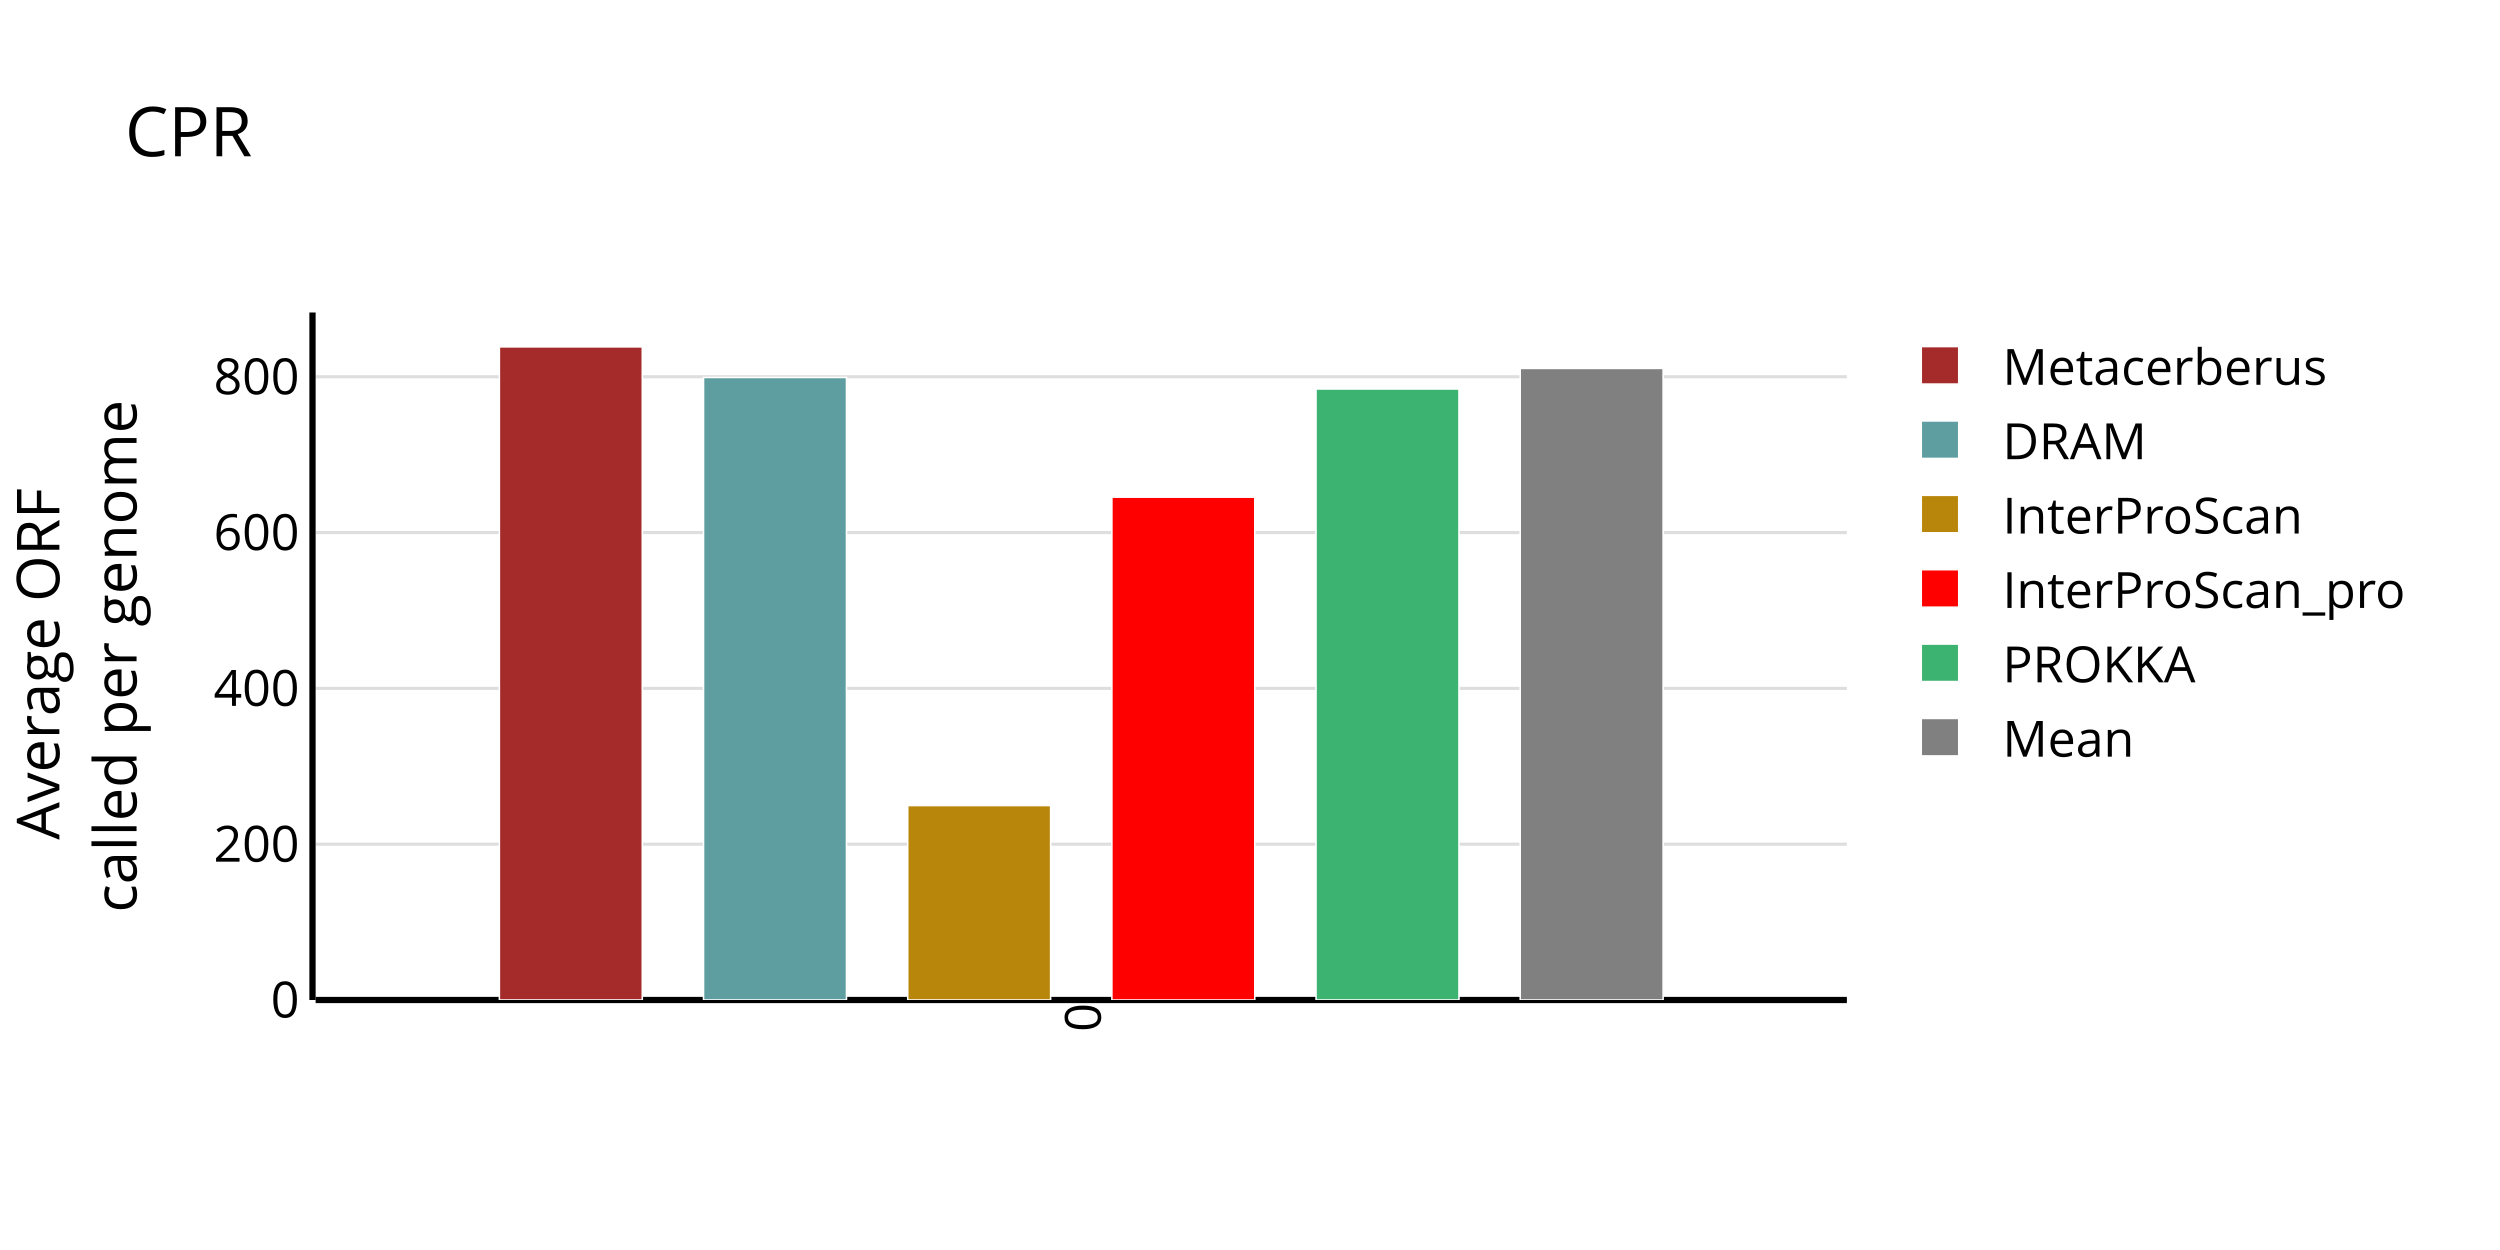
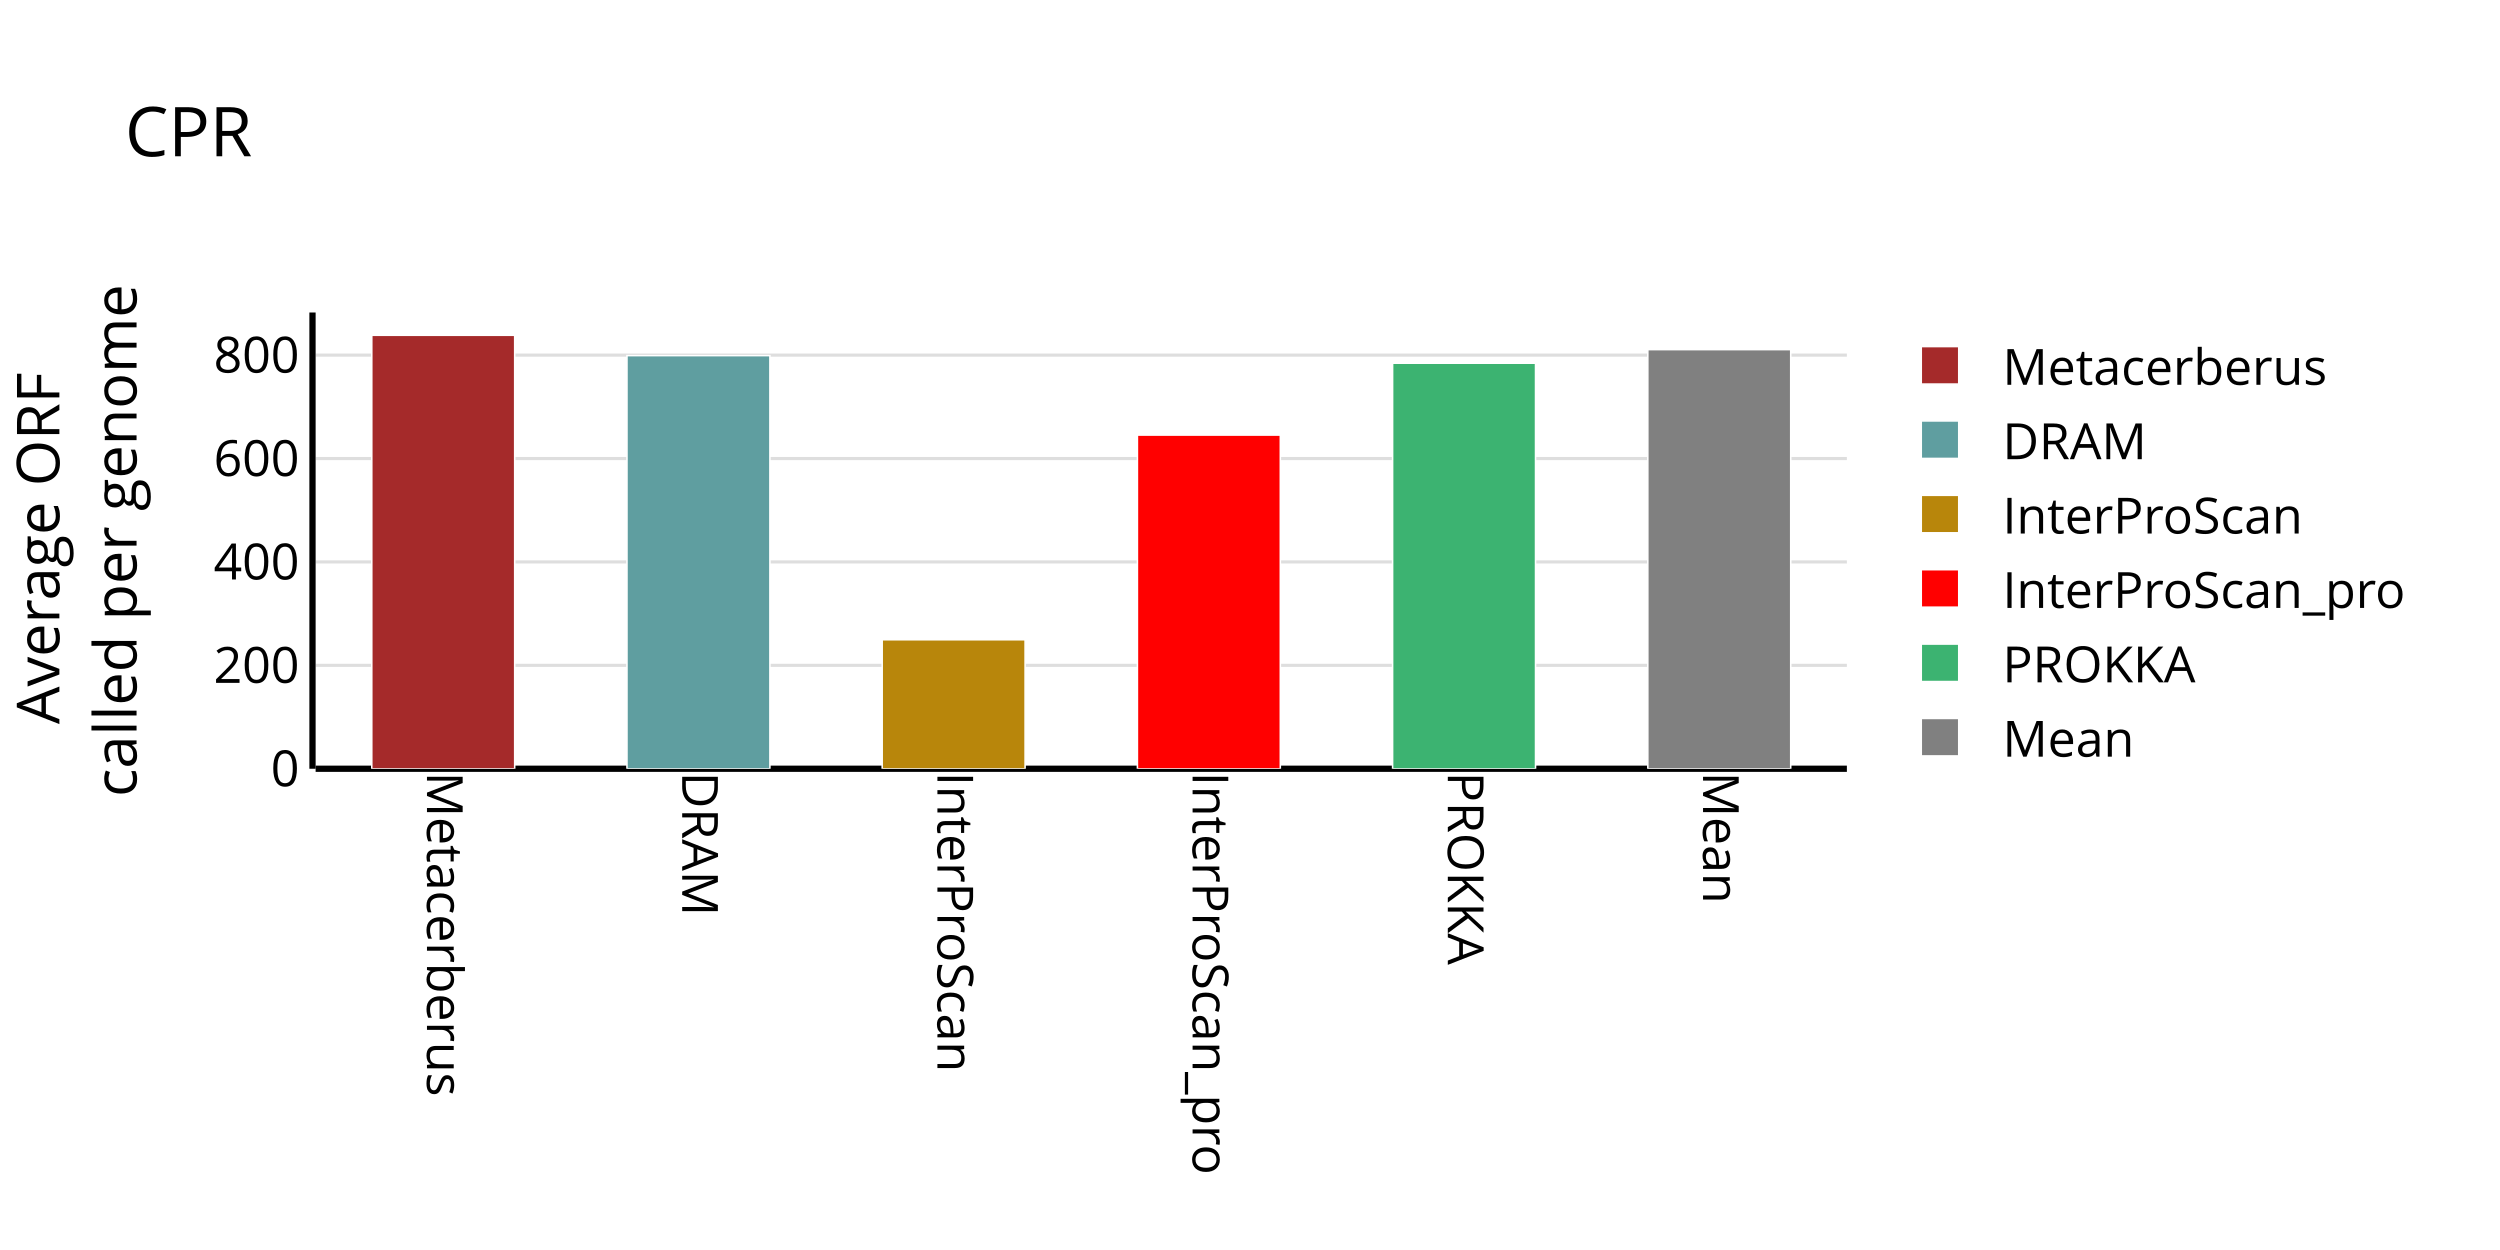
<svg xmlns="http://www.w3.org/2000/svg" class="main-svg" width="800" height="400" style="" viewBox="0 0 800 400">
  <rect x="0" y="0" width="800" height="400" style="fill: rgb(255, 255, 255); fill-opacity: 1;" />
-   <defs id="defs-7252b1">
+   <defs id="defs-c880fa">
    <g class="clips">
-       <clipPath id="clip7252b1xyplot" class="plotclip">
-         <rect width="490" height="220" />
-       </clipPath>
-       <clipPath class="axesclip" id="clip7252b1x">
+       <clipPath id="clipc880faxyplot" class="plotclip">
+         <rect width="490" height="146" />
+       </clipPath>
+       <clipPath class="axesclip" id="clipc880fax">
        <rect x="101" y="0" width="490" height="400" />
      </clipPath>
-       <clipPath class="axesclip" id="clip7252b1y">
-         <rect x="0" y="100" width="800" height="220" />
-       </clipPath>
-       <clipPath class="axesclip" id="clip7252b1xy">
-         <rect x="101" y="100" width="490" height="220" />
+       <clipPath class="axesclip" id="clipc880fay">
+         <rect x="0" y="100" width="800" height="146" />
+       </clipPath>
+       <clipPath class="axesclip" id="clipc880faxy">
+         <rect x="101" y="100" width="490" height="146" />
      </clipPath>
    </g>
    <g class="gradients" />
    <g class="patterns" />
  </defs>
  <g class="bglayer" />
  <g class="layer-below">
    <g class="imagelayer" />
    <g class="shapelayer" />
  </g>
  <g class="cartesianlayer">
    <g class="subplot xy">
      <g class="layer-subplot">
        <g class="shapelayer" />
        <g class="imagelayer" />
      </g>
      <g class="gridlayer">
        <g class="x">
-           <path class="xgrid crisp" transform="translate(346,0)" d="M0,100v220" style="stroke: rgb(0, 0, 0); stroke-opacity: 0; stroke-width: 1px;" />
+           <path class="xgrid crisp" transform="translate(141.83,0)" d="M0,100v146" style="stroke: rgb(0, 0, 0); stroke-opacity: 0; stroke-width: 1px;" />
+           <path class="xgrid crisp" transform="translate(223.5,0)" d="M0,100v146" style="stroke: rgb(0, 0, 0); stroke-opacity: 0; stroke-width: 1px;" />
+           <path class="xgrid crisp" transform="translate(305.17,0)" d="M0,100v146" style="stroke: rgb(0, 0, 0); stroke-opacity: 0; stroke-width: 1px;" />
+           <path class="xgrid crisp" transform="translate(386.83,0)" d="M0,100v146" style="stroke: rgb(0, 0, 0); stroke-opacity: 0; stroke-width: 1px;" />
+           <path class="xgrid crisp" transform="translate(468.5,0)" d="M0,100v146" style="stroke: rgb(0, 0, 0); stroke-opacity: 0; stroke-width: 1px;" />
+           <path class="xgrid crisp" transform="translate(550.17,0)" d="M0,100v146" style="stroke: rgb(0, 0, 0); stroke-opacity: 0; stroke-width: 1px;" />
        </g>
        <g class="y">
-           <path class="ygrid crisp" transform="translate(0,270.14)" d="M101,0h490" style="stroke: rgb(38, 38, 38); stroke-opacity: 0.15; stroke-width: 1px;" />
-           <path class="ygrid crisp" transform="translate(0,220.28)" d="M101,0h490" style="stroke: rgb(38, 38, 38); stroke-opacity: 0.15; stroke-width: 1px;" />
-           <path class="ygrid crisp" transform="translate(0,170.42)" d="M101,0h490" style="stroke: rgb(38, 38, 38); stroke-opacity: 0.15; stroke-width: 1px;" />
-           <path class="ygrid crisp" transform="translate(0,120.56)" d="M101,0h490" style="stroke: rgb(38, 38, 38); stroke-opacity: 0.15; stroke-width: 1px;" />
+           <path class="ygrid crisp" transform="translate(0,212.91)" d="M101,0h490" style="stroke: rgb(38, 38, 38); stroke-opacity: 0.15; stroke-width: 1px;" />
+           <path class="ygrid crisp" transform="translate(0,179.82)" d="M101,0h490" style="stroke: rgb(38, 38, 38); stroke-opacity: 0.15; stroke-width: 1px;" />
+           <path class="ygrid crisp" transform="translate(0,146.73)" d="M101,0h490" style="stroke: rgb(38, 38, 38); stroke-opacity: 0.15; stroke-width: 1px;" />
+           <path class="ygrid crisp" transform="translate(0,113.64)" d="M101,0h490" style="stroke: rgb(38, 38, 38); stroke-opacity: 0.15; stroke-width: 1px;" />
        </g>
      </g>
      <g class="zerolinelayer">
-         <path class="yzl zl crisp" transform="translate(0,320)" d="M101,0h490" style="stroke: rgb(0, 0, 0); stroke-opacity: 1; stroke-width: 2px;" />
+         <path class="yzl zl crisp" transform="translate(0,246)" d="M101,0h490" style="stroke: rgb(0, 0, 0); stroke-opacity: 1; stroke-width: 2px;" />
      </g>
      <path class="xlines-below" />
      <path class="ylines-below" />
      <g class="overlines-below" />
      <g class="xaxislayer-below" />
      <g class="yaxislayer-below" />
      <g class="overaxes-below" />
-       <g class="plot" transform="translate(101,100)" clip-path="url(#clip7252b1xyplot)">
+       <g class="plot" transform="translate(101,100)" clip-path="url(#clipc880faxyplot)">
        <g class="barlayer mlayer">
          <g class="trace bars" style="opacity: 1;">
            <g class="points">
              <g class="point">
-                 <path d="M58.8,220V11H104.53V220Z" style="vector-effect: non-scaling-stroke; opacity: 1; stroke-width: 0.5px; fill: rgb(165, 42, 42); fill-opacity: 1; stroke: rgb(255, 255, 255); stroke-opacity: 1;" />
-               </g>
-             </g>
-           </g>
-           <g class="trace bars" style="opacity: 1;">
-             <g class="points">
-               <g class="point">
-                 <path d="M124.13,220V20.79H169.87V220Z" style="vector-effect: non-scaling-stroke; opacity: 1; stroke-width: 0.5px; fill: rgb(95, 158, 160); fill-opacity: 1; stroke: rgb(255, 255, 255); stroke-opacity: 1;" />
-               </g>
-             </g>
-           </g>
-           <g class="trace bars" style="opacity: 1;">
-             <g class="points">
-               <g class="point">
-                 <path d="M189.47,220V157.78H235.2V220Z" style="vector-effect: non-scaling-stroke; opacity: 1; stroke-width: 0.5px; fill: rgb(184, 134, 11); fill-opacity: 1; stroke: rgb(255, 255, 255); stroke-opacity: 1;" />
-               </g>
-             </g>
-           </g>
-           <g class="trace bars" style="opacity: 1;">
-             <g class="points">
-               <g class="point">
-                 <path d="M254.8,220V59.09H300.53V220Z" style="vector-effect: non-scaling-stroke; opacity: 1; stroke-width: 0.5px; fill: rgb(255, 0, 0); fill-opacity: 1; stroke: rgb(255, 255, 255); stroke-opacity: 1;" />
-               </g>
-             </g>
-           </g>
-           <g class="trace bars" style="opacity: 1;">
-             <g class="points">
-               <g class="point">
-                 <path d="M320.13,220V24.48H365.87V220Z" style="vector-effect: non-scaling-stroke; opacity: 1; stroke-width: 0.5px; fill: rgb(60, 179, 113); fill-opacity: 1; stroke: rgb(255, 255, 255); stroke-opacity: 1;" />
-               </g>
-             </g>
-           </g>
-           <g class="trace bars" style="opacity: 1;">
-             <g class="points">
-               <g class="point">
-                 <path d="M385.47,220V17.89H431.2V220Z" style="vector-effect: non-scaling-stroke; opacity: 1; stroke-width: 0.5px; fill: rgb(128, 128, 128); fill-opacity: 1; stroke: rgb(255, 255, 255); stroke-opacity: 1;" />
+                 <path d="M17.97,146V7.3H63.7V146Z" style="vector-effect: non-scaling-stroke; opacity: 1; stroke-width: 0.5px; fill: rgb(165, 42, 42); fill-opacity: 1; stroke: rgb(255, 255, 255); stroke-opacity: 1;" />
+               </g>
+             </g>
+           </g>
+           <g class="trace bars" style="opacity: 1;">
+             <g class="points">
+               <g class="point">
+                 <path d="M99.63,146V13.8H145.37V146Z" style="vector-effect: non-scaling-stroke; opacity: 1; stroke-width: 0.5px; fill: rgb(95, 158, 160); fill-opacity: 1; stroke: rgb(255, 255, 255); stroke-opacity: 1;" />
+               </g>
+             </g>
+           </g>
+           <g class="trace bars" style="opacity: 1;">
+             <g class="points">
+               <g class="point">
+                 <path d="M181.3,146V104.71H227.03V146Z" style="vector-effect: non-scaling-stroke; opacity: 1; stroke-width: 0.5px; fill: rgb(184, 134, 11); fill-opacity: 1; stroke: rgb(255, 255, 255); stroke-opacity: 1;" />
+               </g>
+             </g>
+           </g>
+           <g class="trace bars" style="opacity: 1;">
+             <g class="points">
+               <g class="point">
+                 <path d="M262.97,146V39.22H308.7V146Z" style="vector-effect: non-scaling-stroke; opacity: 1; stroke-width: 0.5px; fill: rgb(255, 0, 0); fill-opacity: 1; stroke: rgb(255, 255, 255); stroke-opacity: 1;" />
+               </g>
+             </g>
+           </g>
+           <g class="trace bars" style="opacity: 1;">
+             <g class="points">
+               <g class="point">
+                 <path d="M344.63,146V16.24H390.37V146Z" style="vector-effect: non-scaling-stroke; opacity: 1; stroke-width: 0.5px; fill: rgb(60, 179, 113); fill-opacity: 1; stroke: rgb(255, 255, 255); stroke-opacity: 1;" />
+               </g>
+             </g>
+           </g>
+           <g class="trace bars" style="opacity: 1;">
+             <g class="points">
+               <g class="point">
+                 <path d="M426.3,146V11.87H472.03V146Z" style="vector-effect: non-scaling-stroke; opacity: 1; stroke-width: 0.5px; fill: rgb(128, 128, 128); fill-opacity: 1; stroke: rgb(255, 255, 255); stroke-opacity: 1;" />
              </g>
            </g>
          </g>
        </g>
      </g>
      <g class="overplot" />
      <path class="xlines-above crisp" d="M0,0" style="fill: none;" />
-       <path class="ylines-above crisp" d="M100,100V320" style="fill: none; stroke-width: 2px; stroke: rgb(0, 0, 0); stroke-opacity: 1;" />
+       <path class="ylines-above crisp" d="M100,100V246" style="fill: none; stroke-width: 2px; stroke: rgb(0, 0, 0); stroke-opacity: 1;" />
      <g class="overlines-above" />
      <g class="xaxislayer-above">
        <g class="xtick">
-           <text text-anchor="start" x="2.8" y="329" transform="translate(346,0) rotate(90,2.8,321)" style="font-family: 'Open Sans', verdana, arial, sans-serif; font-size: 16px; fill: rgb(0, 0, 0); fill-opacity: 1; white-space: pre; opacity: 1;">0</text>
+           <text text-anchor="start" x="2.8" y="255" transform="translate(141.83,0) rotate(90,2.8,247)" style="font-family: 'Open Sans', verdana, arial, sans-serif; font-size: 16px; fill: rgb(0, 0, 0); fill-opacity: 1; white-space: pre; opacity: 1;">Metacerberus</text>
+         </g>
+         <g class="xtick">
+           <text text-anchor="start" x="2.8" y="255" transform="translate(223.5,0) rotate(90,2.8,247)" style="font-family: 'Open Sans', verdana, arial, sans-serif; font-size: 16px; fill: rgb(0, 0, 0); fill-opacity: 1; white-space: pre; opacity: 1;">DRAM</text>
+         </g>
+         <g class="xtick">
+           <text text-anchor="start" x="2.8" y="255" transform="translate(305.17,0) rotate(90,2.8,247)" style="font-family: 'Open Sans', verdana, arial, sans-serif; font-size: 16px; fill: rgb(0, 0, 0); fill-opacity: 1; white-space: pre; opacity: 1;">InterProScan</text>
+         </g>
+         <g class="xtick">
+           <text text-anchor="start" x="2.8" y="255" transform="translate(386.83,0) rotate(90,2.8,247)" style="font-family: 'Open Sans', verdana, arial, sans-serif; font-size: 16px; fill: rgb(0, 0, 0); fill-opacity: 1; white-space: pre; opacity: 1;">InterProScan_pro</text>
+         </g>
+         <g class="xtick">
+           <text text-anchor="start" x="2.8" y="255" transform="translate(468.5,0) rotate(90,2.8,247)" style="font-family: 'Open Sans', verdana, arial, sans-serif; font-size: 16px; fill: rgb(0, 0, 0); fill-opacity: 1; white-space: pre; opacity: 1;">PROKKA</text>
+         </g>
+         <g class="xtick">
+           <text text-anchor="start" x="2.8" y="255" transform="translate(550.17,0) rotate(90,2.8,247)" style="font-family: 'Open Sans', verdana, arial, sans-serif; font-size: 16px; fill: rgb(0, 0, 0); fill-opacity: 1; white-space: pre; opacity: 1;">Mean</text>
        </g>
      </g>
      <g class="yaxislayer-above">
        <g class="ytick">
-           <text text-anchor="end" x="95.8" y="5.6" transform="translate(0,320)" style="font-family: 'Open Sans', verdana, arial, sans-serif; font-size: 16px; fill: rgb(0, 0, 0); fill-opacity: 1; white-space: pre; opacity: 1;">0</text>
-         </g>
-         <g class="ytick">
-           <text text-anchor="end" x="95.8" y="5.6" style="font-family: 'Open Sans', verdana, arial, sans-serif; font-size: 16px; fill: rgb(0, 0, 0); fill-opacity: 1; white-space: pre; opacity: 1;" transform="translate(0,270.14)">200</text>
-         </g>
-         <g class="ytick">
-           <text text-anchor="end" x="95.8" y="5.6" style="font-family: 'Open Sans', verdana, arial, sans-serif; font-size: 16px; fill: rgb(0, 0, 0); fill-opacity: 1; white-space: pre; opacity: 1;" transform="translate(0,220.28)">400</text>
-         </g>
-         <g class="ytick">
-           <text text-anchor="end" x="95.8" y="5.6" style="font-family: 'Open Sans', verdana, arial, sans-serif; font-size: 16px; fill: rgb(0, 0, 0); fill-opacity: 1; white-space: pre; opacity: 1;" transform="translate(0,170.42)">600</text>
-         </g>
-         <g class="ytick">
-           <text text-anchor="end" x="95.8" y="5.6" style="font-family: 'Open Sans', verdana, arial, sans-serif; font-size: 16px; fill: rgb(0, 0, 0); fill-opacity: 1; white-space: pre; opacity: 1;" transform="translate(0,120.56)">800</text>
+           <text text-anchor="end" x="95.8" y="5.6" transform="translate(0,246)" style="font-family: 'Open Sans', verdana, arial, sans-serif; font-size: 16px; fill: rgb(0, 0, 0); fill-opacity: 1; white-space: pre; opacity: 1;">0</text>
+         </g>
+         <g class="ytick">
+           <text text-anchor="end" x="95.8" y="5.6" style="font-family: 'Open Sans', verdana, arial, sans-serif; font-size: 16px; fill: rgb(0, 0, 0); fill-opacity: 1; white-space: pre; opacity: 1;" transform="translate(0,212.91)">200</text>
+         </g>
+         <g class="ytick">
+           <text text-anchor="end" x="95.8" y="5.6" style="font-family: 'Open Sans', verdana, arial, sans-serif; font-size: 16px; fill: rgb(0, 0, 0); fill-opacity: 1; white-space: pre; opacity: 1;" transform="translate(0,179.82)">400</text>
+         </g>
+         <g class="ytick">
+           <text text-anchor="end" x="95.8" y="5.6" style="font-family: 'Open Sans', verdana, arial, sans-serif; font-size: 16px; fill: rgb(0, 0, 0); fill-opacity: 1; white-space: pre; opacity: 1;" transform="translate(0,146.73)">600</text>
+         </g>
+         <g class="ytick">
+           <text text-anchor="end" x="95.8" y="5.6" style="font-family: 'Open Sans', verdana, arial, sans-serif; font-size: 16px; fill: rgb(0, 0, 0); fill-opacity: 1; white-space: pre; opacity: 1;" transform="translate(0,113.64)">800</text>
        </g>
      </g>
      <g class="overaxes-above" />
    </g>
  </g>
  <g class="polarlayer" />
  <g class="ternarylayer" />
  <g class="geolayer" />
  <g class="funnelarealayer" />
  <g class="pielayer" />
  <g class="iciclelayer" />
  <g class="treemaplayer" />
  <g class="sunburstlayer" />
  <g class="glimages" />
-   <defs id="topdefs-7252b1">
+   <defs id="topdefs-c880fa">
    <g class="clips" />
-     <clipPath id="legend7252b1">
-       <rect width="187" height="153" x="0" y="0" />
+     <clipPath id="legendc880fa">
+       <rect width="187" height="146" x="0" y="0" />
    </clipPath>
  </defs>
  <g class="layer-above">
    <g class="imagelayer" />
    <g class="shapelayer" />
  </g>
  <g class="infolayer">
    <g class="legend" pointer-events="all" transform="translate(600.8,100)">
-       <rect class="bg" shape-rendering="crispEdges" style="stroke: rgb(68, 68, 68); stroke-opacity: 1; fill: rgb(255, 255, 255); fill-opacity: 1; stroke-width: 0px;" width="187" height="153" x="0" y="0" />
-       <g class="scrollbox" transform="" clip-path="url(#legend7252b1)">
+       <rect class="bg" shape-rendering="crispEdges" style="stroke: rgb(68, 68, 68); stroke-opacity: 1; fill: rgb(255, 255, 255); fill-opacity: 1; stroke-width: 0px;" width="187" height="146" x="0" y="0" />
+       <g class="scrollbox" transform="" clip-path="url(#legendc880fa)">
        <g class="groups">
          <g class="traces" transform="translate(0,16.9)" style="opacity: 1;">
            <text class="legendtext" text-anchor="start" x="40" y="6.24" style="font-family: 'Open Sans', verdana, arial, sans-serif; font-size: 16px; fill: rgb(0, 0, 0); fill-opacity: 1; white-space: pre;">Metacerberus</text>
            <g class="layers" style="opacity: 1;">
              <g class="legendfill" />
              <g class="legendlines" />
              <g class="legendsymbols">
                <g class="legendpoints">
                  <path class="legendundefined" d="M6,6H-6V-6H6Z" transform="translate(20,0)" style="stroke-width: 0.5px; fill: rgb(165, 42, 42); fill-opacity: 1; stroke: rgb(255, 255, 255); stroke-opacity: 1;" />
                </g>
              </g>
            </g>
            <rect class="legendtoggle" x="0" y="-11.9" width="181.406" height="23.8" style="fill: rgb(0, 0, 0); fill-opacity: 0;" />
          </g>
          <g class="traces" transform="translate(0,40.7)" style="opacity: 1;">
            <text class="legendtext" text-anchor="start" x="40" y="6.24" style="font-family: 'Open Sans', verdana, arial, sans-serif; font-size: 16px; fill: rgb(0, 0, 0); fill-opacity: 1; white-space: pre;">DRAM</text>
            <g class="layers" style="opacity: 1;">
              <g class="legendfill" />
              <g class="legendlines" />
              <g class="legendsymbols">
                <g class="legendpoints">
                  <path class="legendundefined" d="M6,6H-6V-6H6Z" transform="translate(20,0)" style="stroke-width: 0.5px; fill: rgb(95, 158, 160); fill-opacity: 1; stroke: rgb(255, 255, 255); stroke-opacity: 1;" />
                </g>
              </g>
            </g>
            <rect class="legendtoggle" x="0" y="-11.9" width="181.406" height="23.8" style="fill: rgb(0, 0, 0); fill-opacity: 0;" />
          </g>
          <g class="traces" transform="translate(0,64.5)" style="opacity: 1;">
            <text class="legendtext" text-anchor="start" x="40" y="6.24" style="font-family: 'Open Sans', verdana, arial, sans-serif; font-size: 16px; fill: rgb(0, 0, 0); fill-opacity: 1; white-space: pre;">InterProScan</text>
            <g class="layers" style="opacity: 1;">
              <g class="legendfill" />
              <g class="legendlines" />
              <g class="legendsymbols">
                <g class="legendpoints">
                  <path class="legendundefined" d="M6,6H-6V-6H6Z" transform="translate(20,0)" style="stroke-width: 0.5px; fill: rgb(184, 134, 11); fill-opacity: 1; stroke: rgb(255, 255, 255); stroke-opacity: 1;" />
                </g>
              </g>
            </g>
            <rect class="legendtoggle" x="0" y="-11.9" width="181.406" height="23.8" style="fill: rgb(0, 0, 0); fill-opacity: 0;" />
          </g>
          <g class="traces" transform="translate(0,88.3)" style="opacity: 1;">
            <text class="legendtext" text-anchor="start" x="40" y="6.24" style="font-family: 'Open Sans', verdana, arial, sans-serif; font-size: 16px; fill: rgb(0, 0, 0); fill-opacity: 1; white-space: pre;">InterProScan_pro</text>
            <g class="layers" style="opacity: 1;">
              <g class="legendfill" />
              <g class="legendlines" />
              <g class="legendsymbols">
                <g class="legendpoints">
                  <path class="legendundefined" d="M6,6H-6V-6H6Z" transform="translate(20,0)" style="stroke-width: 0.5px; fill: rgb(255, 0, 0); fill-opacity: 1; stroke: rgb(255, 255, 255); stroke-opacity: 1;" />
                </g>
              </g>
            </g>
            <rect class="legendtoggle" x="0" y="-11.9" width="181.406" height="23.8" style="fill: rgb(0, 0, 0); fill-opacity: 0;" />
          </g>
          <g class="traces" transform="translate(0,112.1)" style="opacity: 1;">
            <text class="legendtext" text-anchor="start" x="40" y="6.24" style="font-family: 'Open Sans', verdana, arial, sans-serif; font-size: 16px; fill: rgb(0, 0, 0); fill-opacity: 1; white-space: pre;">PROKKA</text>
            <g class="layers" style="opacity: 1;">
              <g class="legendfill" />
              <g class="legendlines" />
              <g class="legendsymbols">
                <g class="legendpoints">
                  <path class="legendundefined" d="M6,6H-6V-6H6Z" transform="translate(20,0)" style="stroke-width: 0.5px; fill: rgb(60, 179, 113); fill-opacity: 1; stroke: rgb(255, 255, 255); stroke-opacity: 1;" />
                </g>
              </g>
            </g>
            <rect class="legendtoggle" x="0" y="-11.9" width="181.406" height="23.8" style="fill: rgb(0, 0, 0); fill-opacity: 0;" />
          </g>
          <g class="traces" transform="translate(0,135.9)" style="opacity: 1;">
            <text class="legendtext" text-anchor="start" x="40" y="6.24" style="font-family: 'Open Sans', verdana, arial, sans-serif; font-size: 16px; fill: rgb(0, 0, 0); fill-opacity: 1; white-space: pre;">Mean</text>
            <g class="layers" style="opacity: 1;">
              <g class="legendfill" />
              <g class="legendlines" />
              <g class="legendsymbols">
                <g class="legendpoints">
                  <path class="legendundefined" d="M6,6H-6V-6H6Z" transform="translate(20,0)" style="stroke-width: 0.5px; fill: rgb(128, 128, 128); fill-opacity: 1; stroke: rgb(255, 255, 255); stroke-opacity: 1;" />
                </g>
              </g>
            </g>
            <rect class="legendtoggle" x="0" y="-11.9" width="181.406" height="23.8" style="fill: rgb(0, 0, 0); fill-opacity: 0;" />
          </g>
        </g>
      </g>
      <rect class="scrollbar" rx="20" ry="3" width="0" height="0" style="fill: rgb(128, 139, 164); fill-opacity: 1;" x="0" y="0" />
    </g>
    <g class="g-gtitle">
      <text class="gtitle" x="40" y="50" text-anchor="start" dy="0em" style="font-family: 'Open Sans', verdana, arial, sans-serif; font-size: 22px; fill: rgb(0, 0, 0); opacity: 1; font-weight: normal; white-space: pre;">CPR</text>
    </g>
    <g class="g-xtitle" />
    <g class="g-ytitle" transform="translate(6.71875,0)">
-       <text class="ytitle" transform="rotate(-90,12.28125,210)" x="12.281" y="210" text-anchor="middle" style="font-family: 'Open Sans', verdana, arial, sans-serif; font-size: 19px; fill: rgb(0, 0, 0); opacity: 1; font-weight: normal; white-space: pre;">
-         <tspan class="line" dy="0em" x="12.281" y="210">Average ORF </tspan>
-         <tspan class="line" dy="1.3em" x="12.281" y="210"> called per genome</tspan>
+       <text class="ytitle" transform="rotate(-90,12.28125,173)" x="12.281" y="173" text-anchor="middle" style="font-family: 'Open Sans', verdana, arial, sans-serif; font-size: 19px; fill: rgb(0, 0, 0); opacity: 1; font-weight: normal; white-space: pre;">
+         <tspan class="line" dy="0em" x="12.281" y="173">Average ORF </tspan>
+         <tspan class="line" dy="1.3em" x="12.281" y="173"> called per genome</tspan>
      </text>
    </g>
  </g>
</svg>
